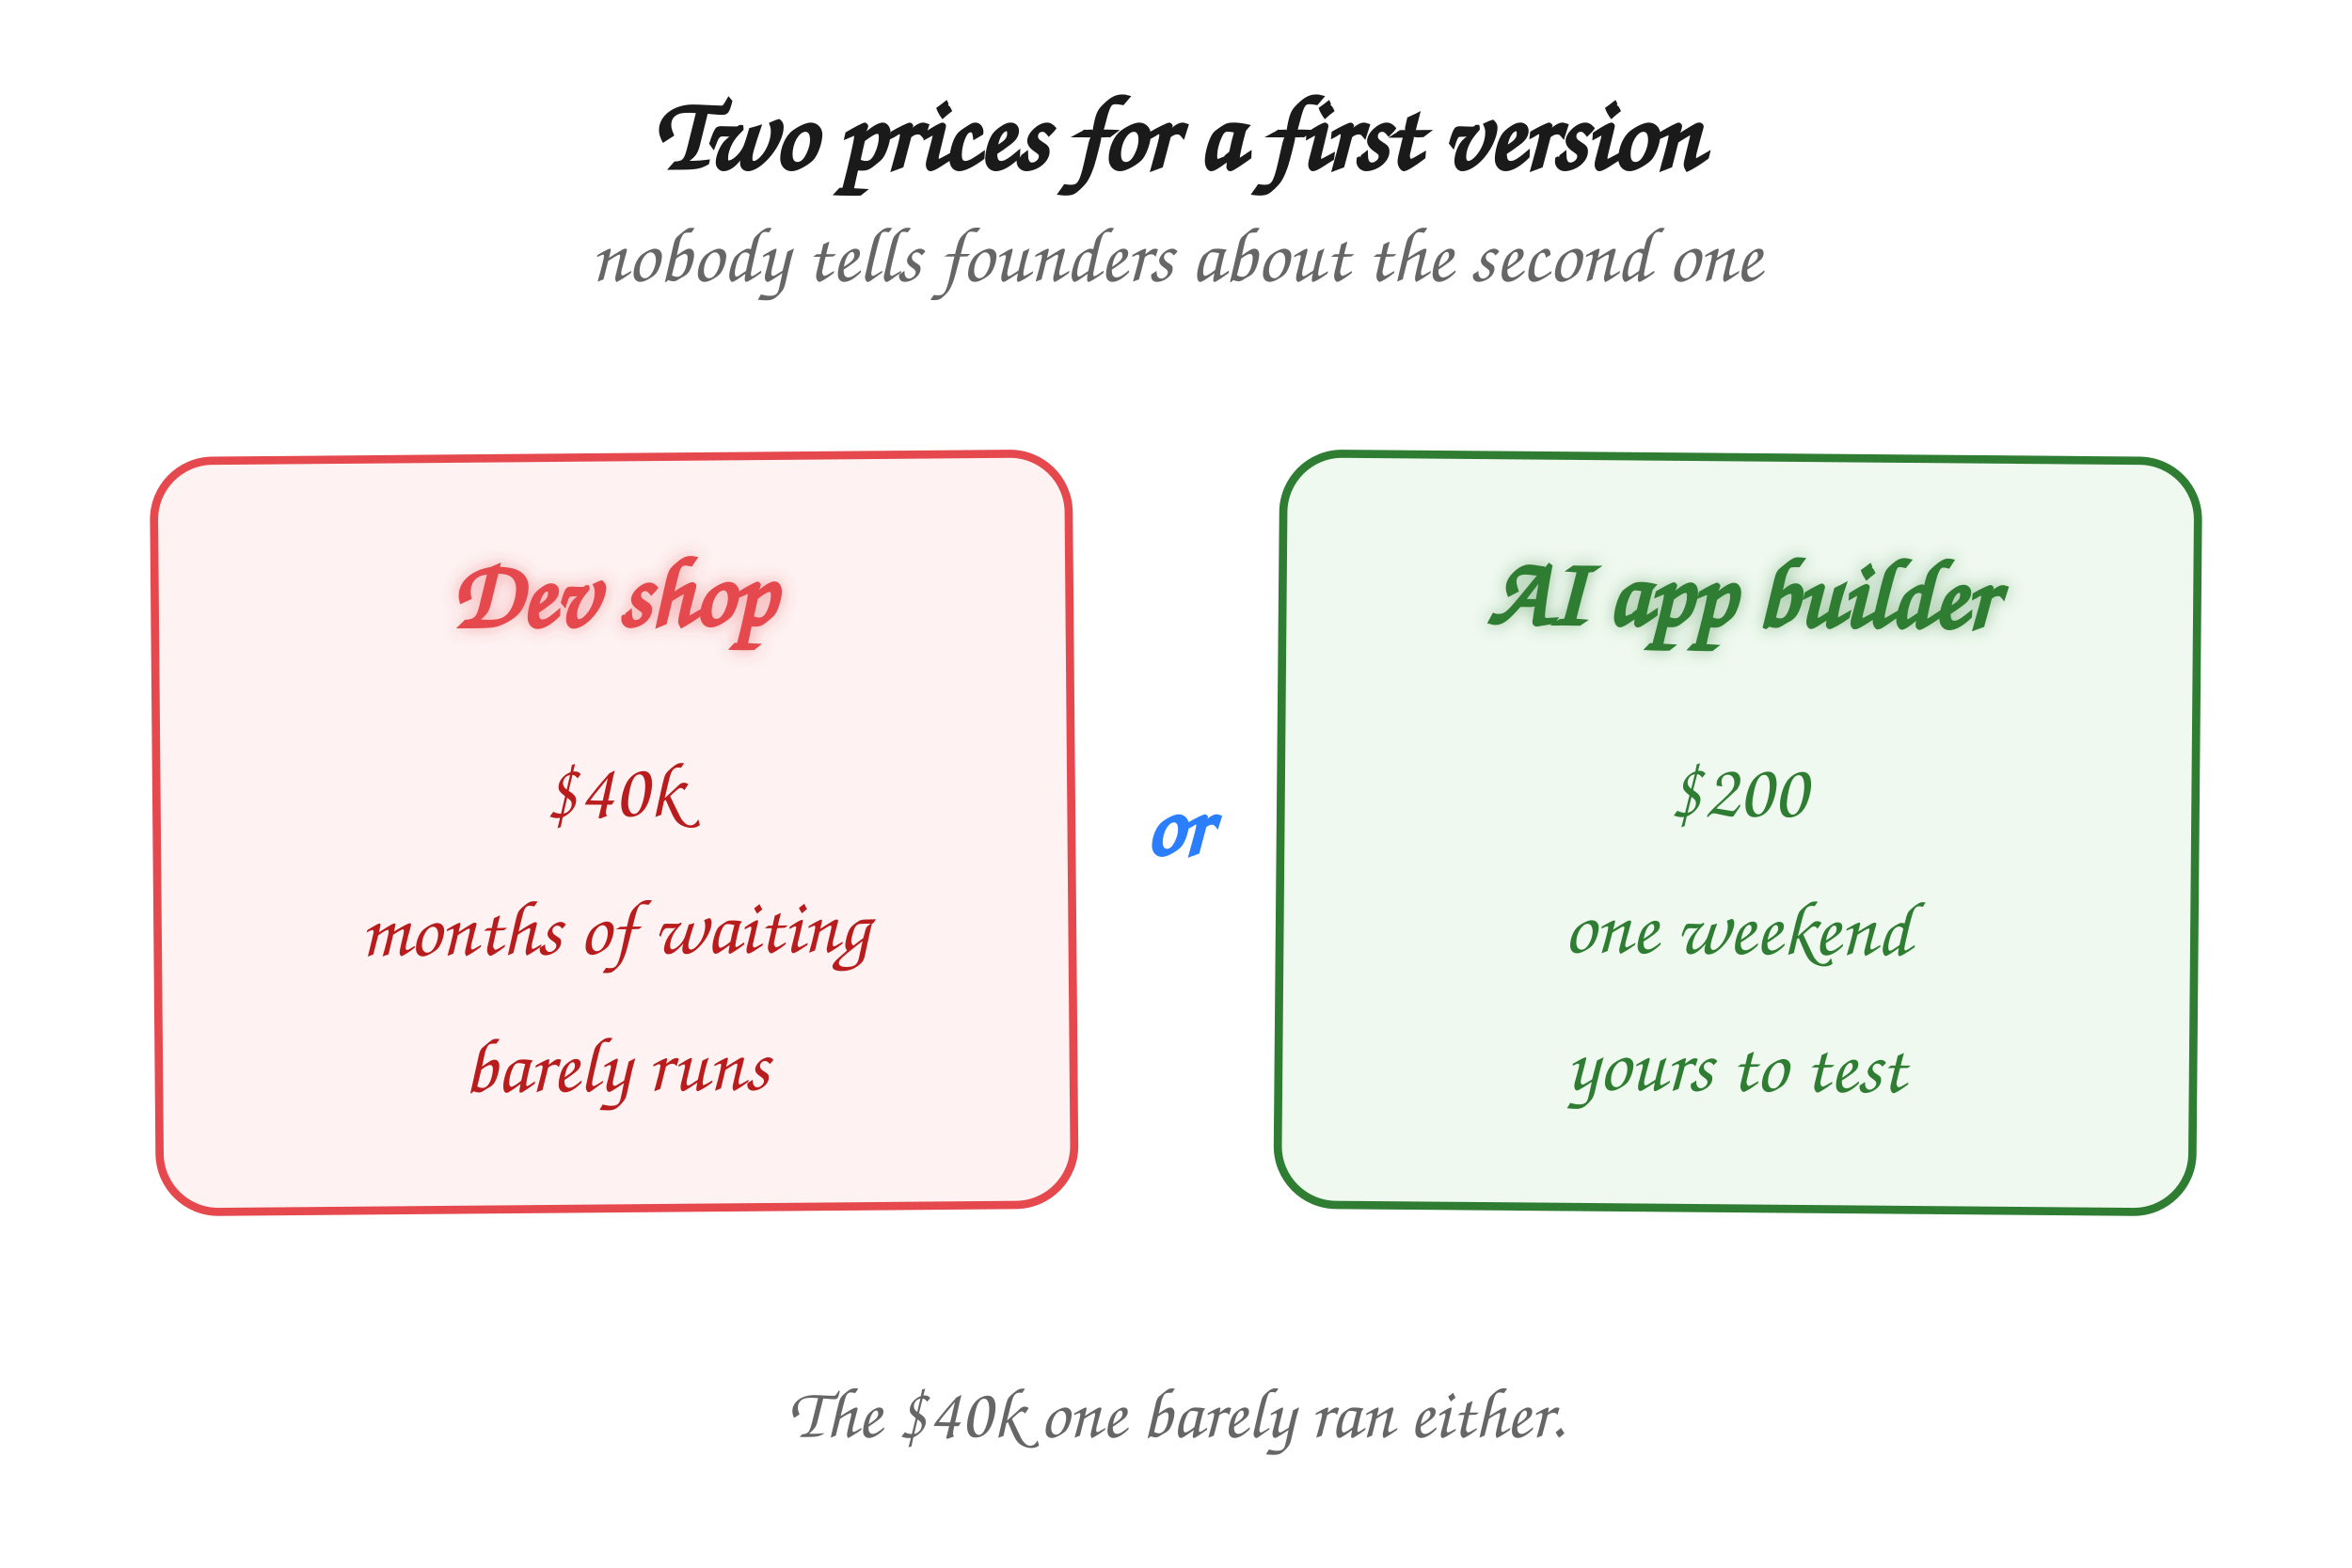
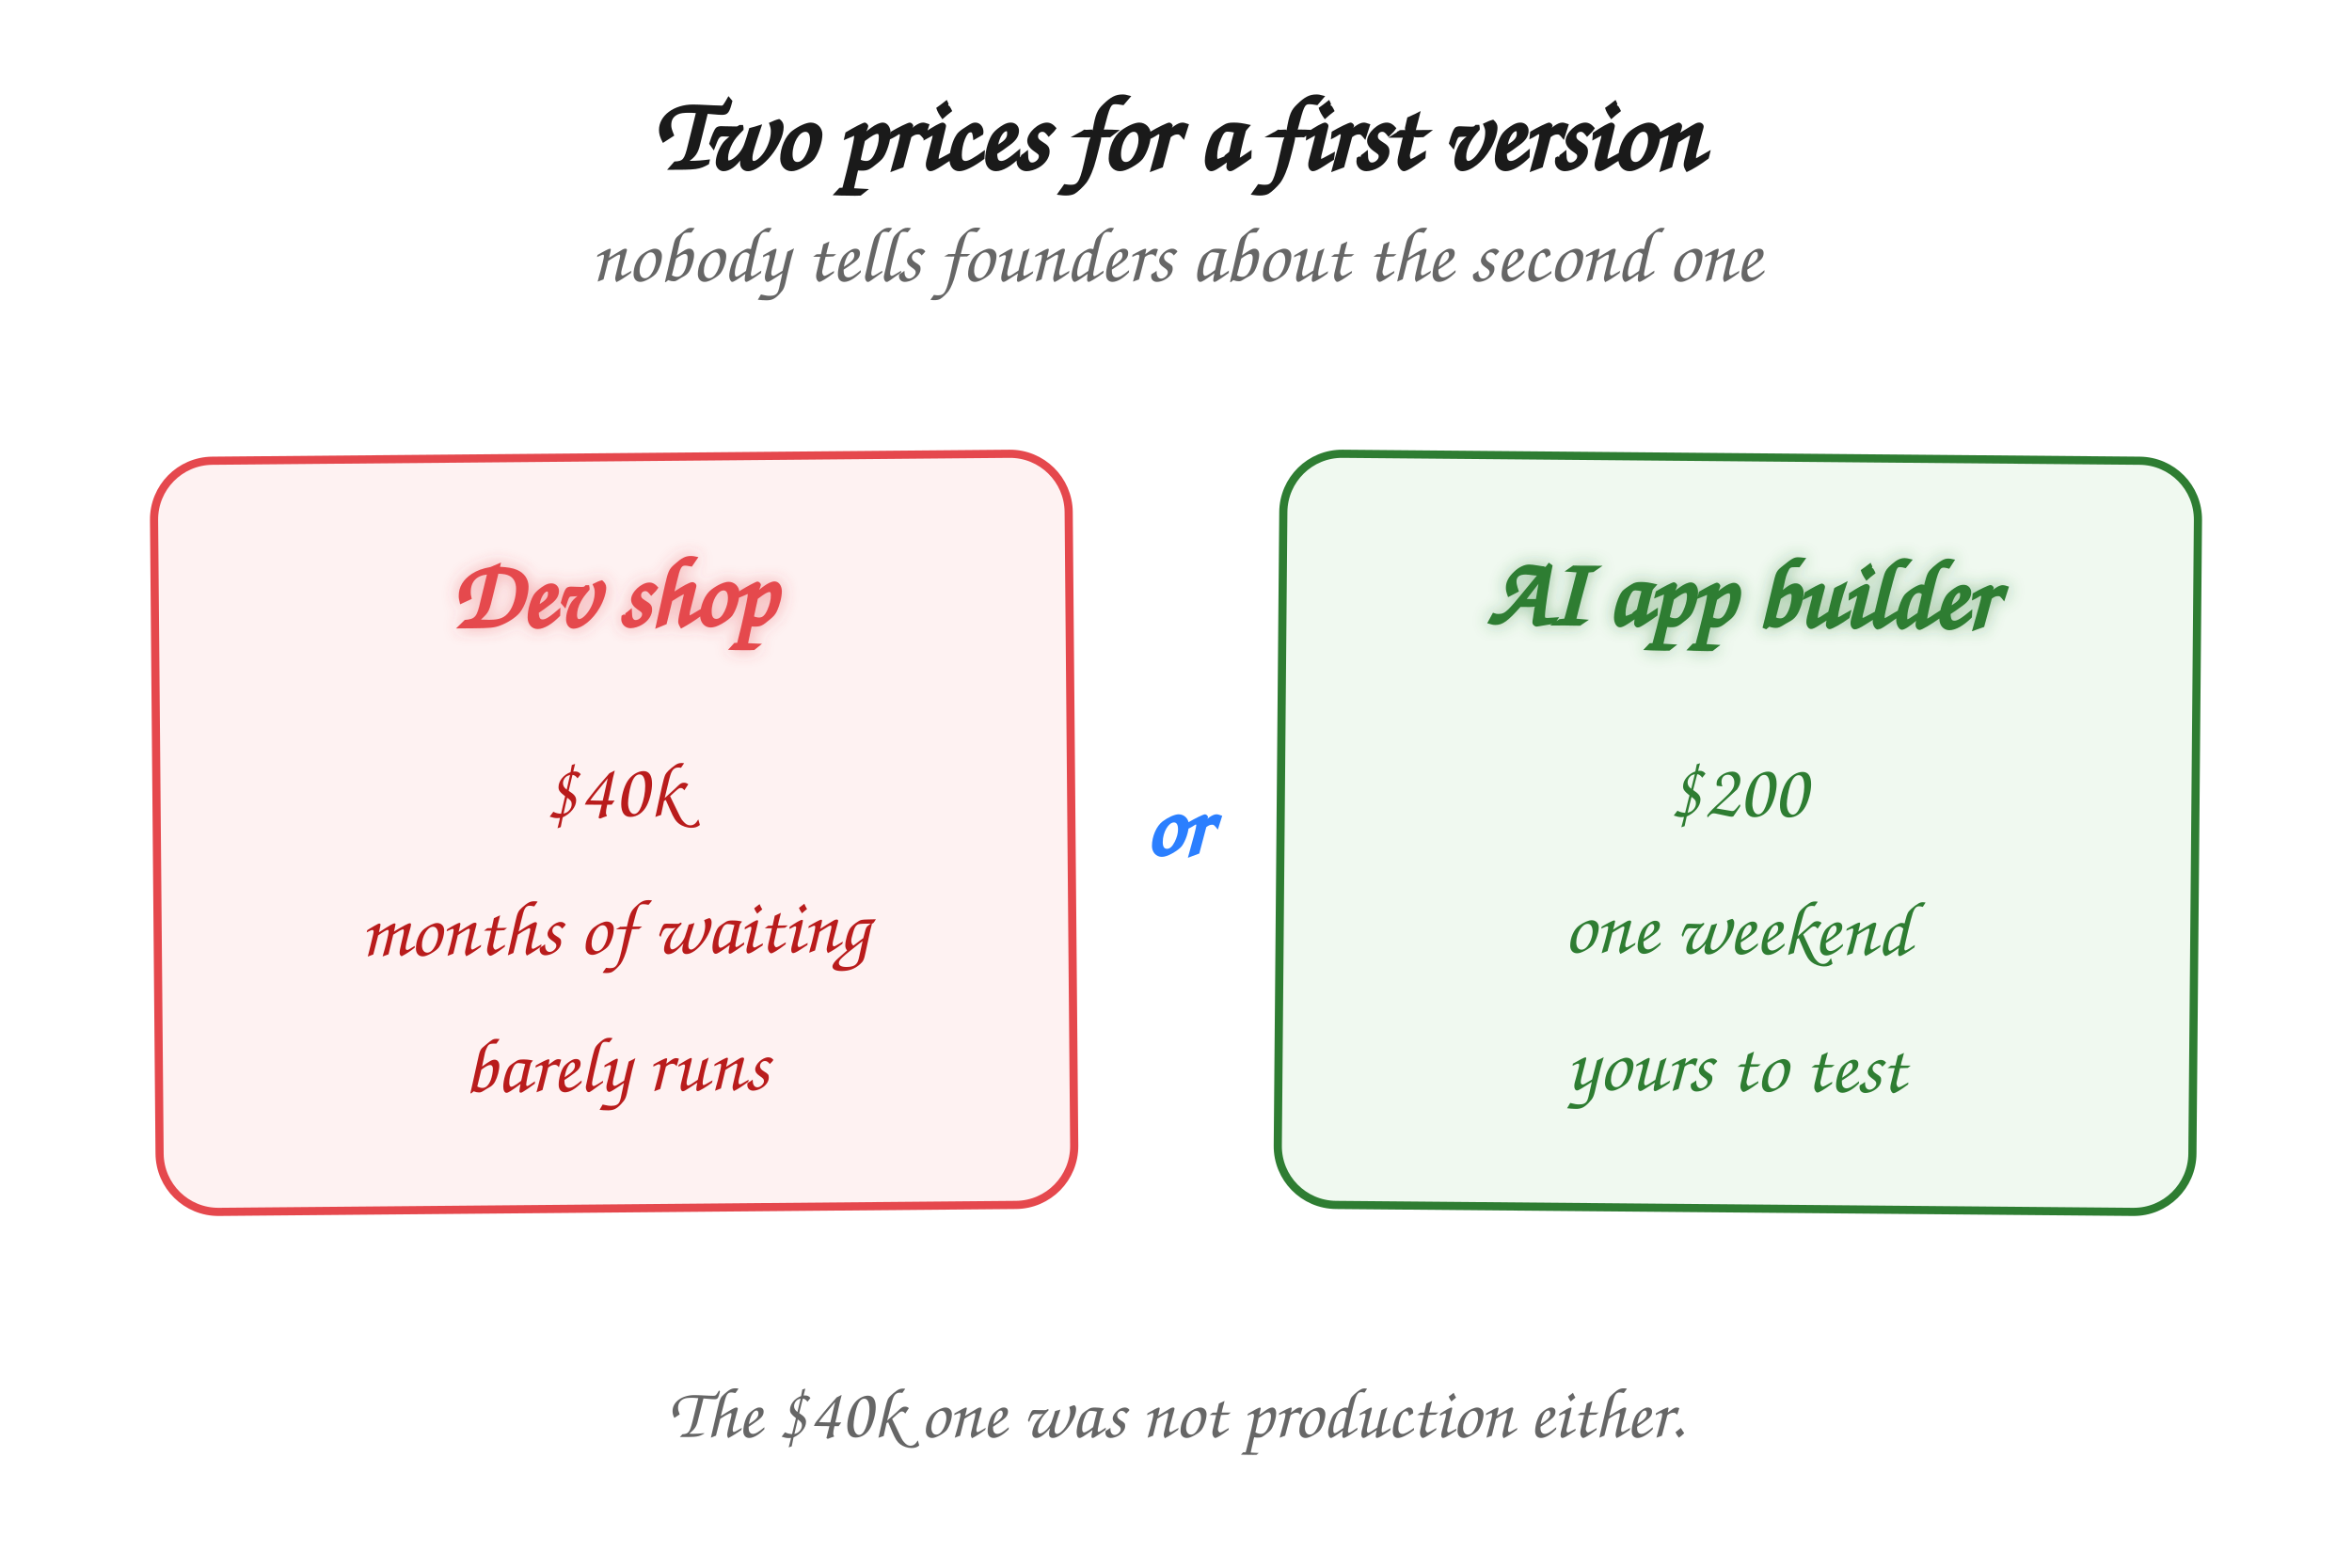
<svg xmlns="http://www.w3.org/2000/svg" viewBox="0 0 720 480" role="img" aria-labelledby="t">
  <defs>
    <style>
      .h    { font-family: "Caveat","Patrick Hand","Comic Sans MS",cursive; }
      .title{ font-size: 32px; font-weight: 700; fill: #1a1a1a; }
      .sub  { font-size: 24px; fill: #666; font-style: italic; }
      .lbl  { font-size: 30px; font-weight: 700; }
      .row  { font-size: 24px; }
      .or   { font-size: 28px; font-weight: 700; fill: #2b7fff; }
      .basis{ font-size: 22px; fill: #666; font-style: italic; }
      .red  { fill: #fef2f2; stroke: #e5484d; stroke-width: 2.5; }
      .green{ fill: #f0f9f0; stroke: #2e7d32; stroke-width: 2.5; }
    </style>
    <filter id="gr" x="-40%" y="-40%" width="180%" height="180%">
      <feDropShadow dx="0" dy="0" stdDeviation="2.4" flood-color="#e5484d" flood-opacity="0.45" />
    </filter>
    <filter id="gg" x="-40%" y="-40%" width="180%" height="180%">
      <feDropShadow dx="0" dy="0" stdDeviation="2.4" flood-color="#2e7d32" flood-opacity="0.45" />
    </filter>
  </defs>
  <text x="360" y="52" text-anchor="middle" class="h title">Two prices for a first version</text>
  <text x="360" y="86" text-anchor="middle" class="h sub">nobody tells founders about the second one</text>
  <g transform="translate(48,140) rotate(-0.5 140 115)">
    <rect width="280" height="230" rx="18" class="red" />
    <text x="140" y="52" text-anchor="middle" class="h lbl" fill="#e5484d" filter="url(#gr)">Dev shop</text>
    <text x="140" y="110" text-anchor="middle" class="h row" fill="#b91c1c">$40k</text>
    <text x="140" y="152" text-anchor="middle" class="h row" fill="#b91c1c">months of waiting</text>
    <text x="140" y="194" text-anchor="middle" class="h row" fill="#b91c1c">barely runs</text>
  </g>
  <text x="360" y="262" text-anchor="middle" class="h or">or</text>
  <g transform="translate(392,140) rotate(0.5 140 115)">
    <rect width="280" height="230" rx="18" class="green" />
    <text x="140" y="52" text-anchor="middle" class="h lbl" fill="#2e7d32" filter="url(#gg)">AI app builder</text>
    <text x="140" y="110" text-anchor="middle" class="h row" fill="#2e7d32">$200</text>
    <text x="140" y="152" text-anchor="middle" class="h row" fill="#2e7d32">one weekend</text>
    <text x="140" y="194" text-anchor="middle" class="h row" fill="#2e7d32">yours to test</text>
  </g>
-   <text x="360" y="440" text-anchor="middle" class="h basis">The $40k one barely ran either.</text>
+   <text x="360" y="440" text-anchor="middle" class="h basis">The $40k one was not production either.</text>
</svg>
